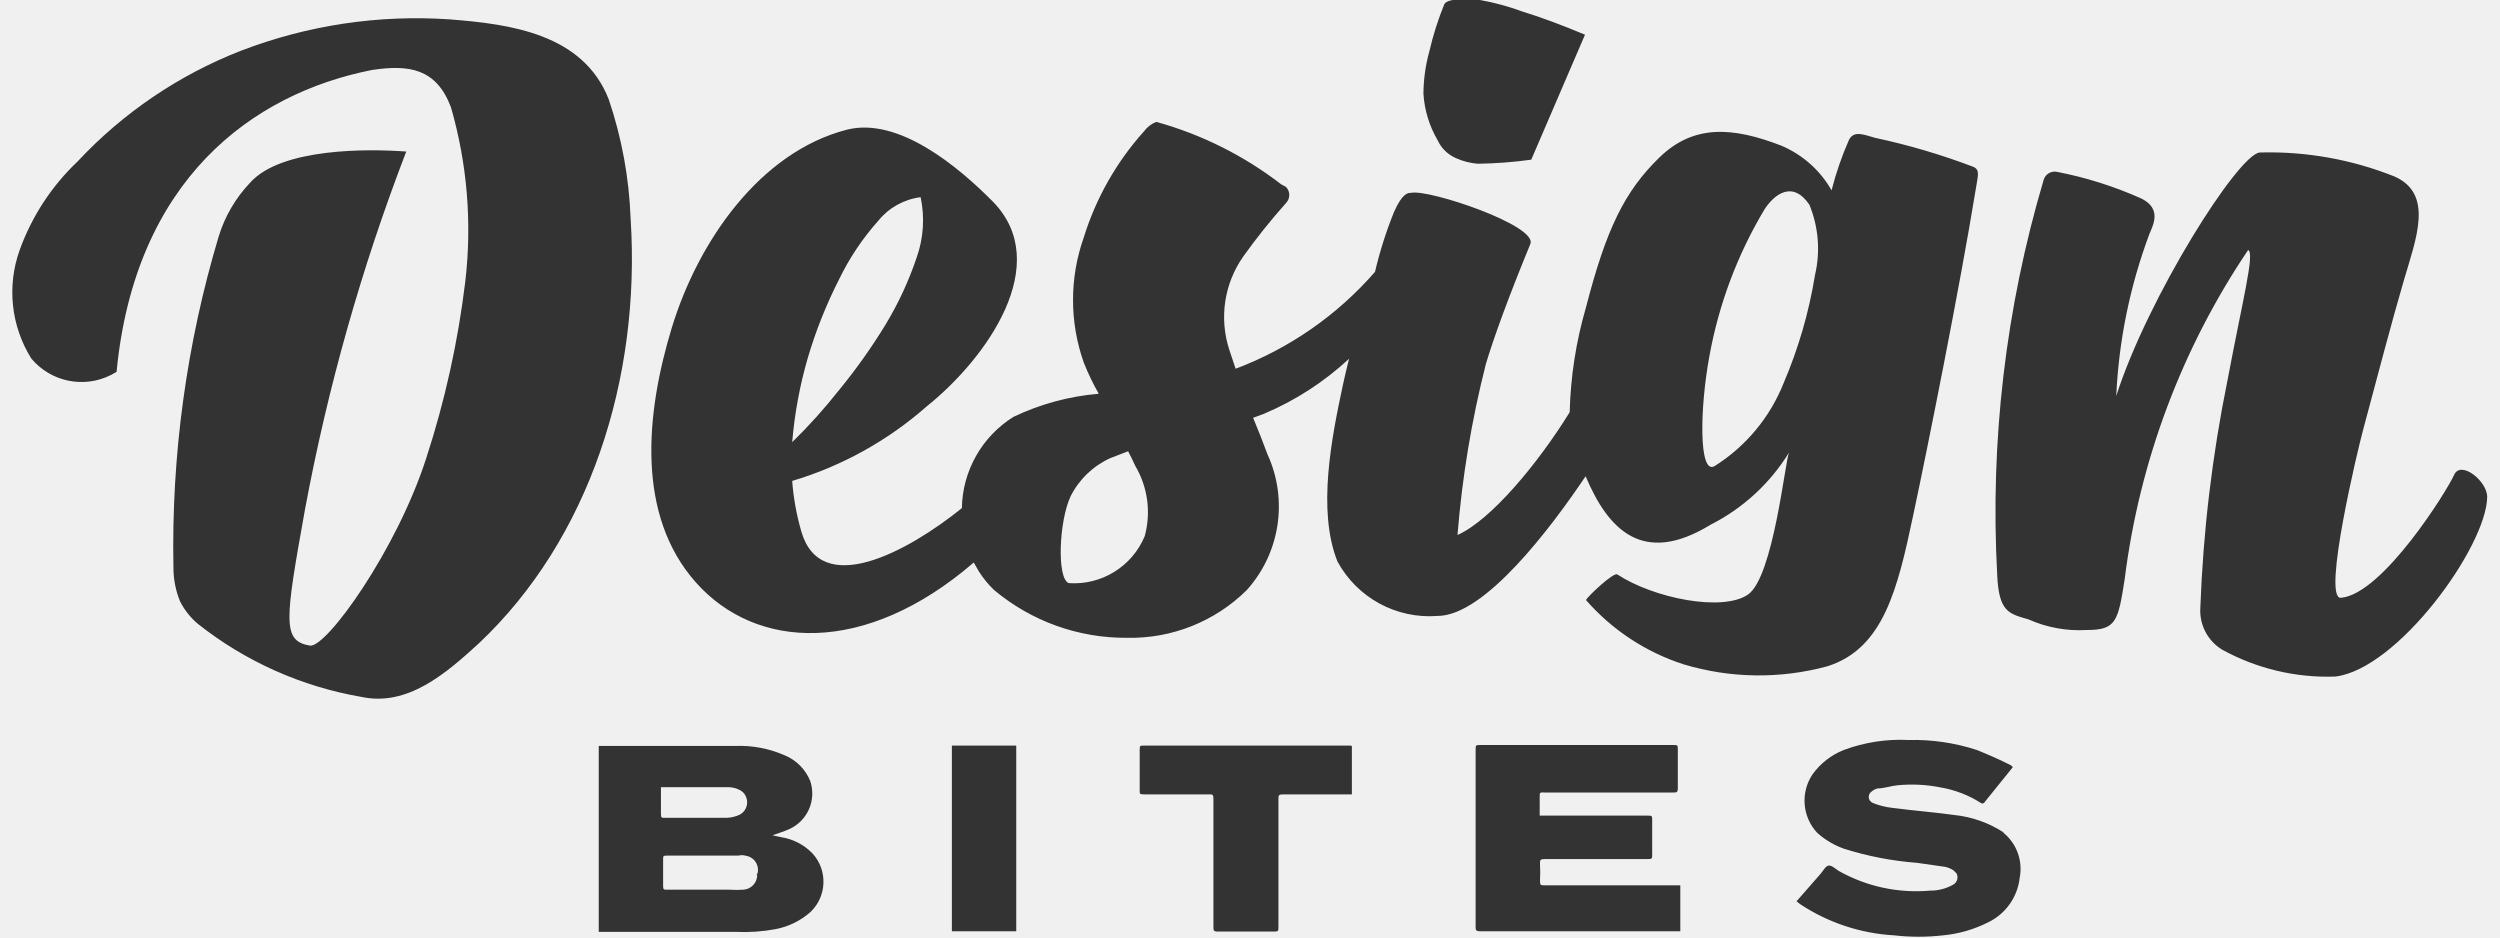
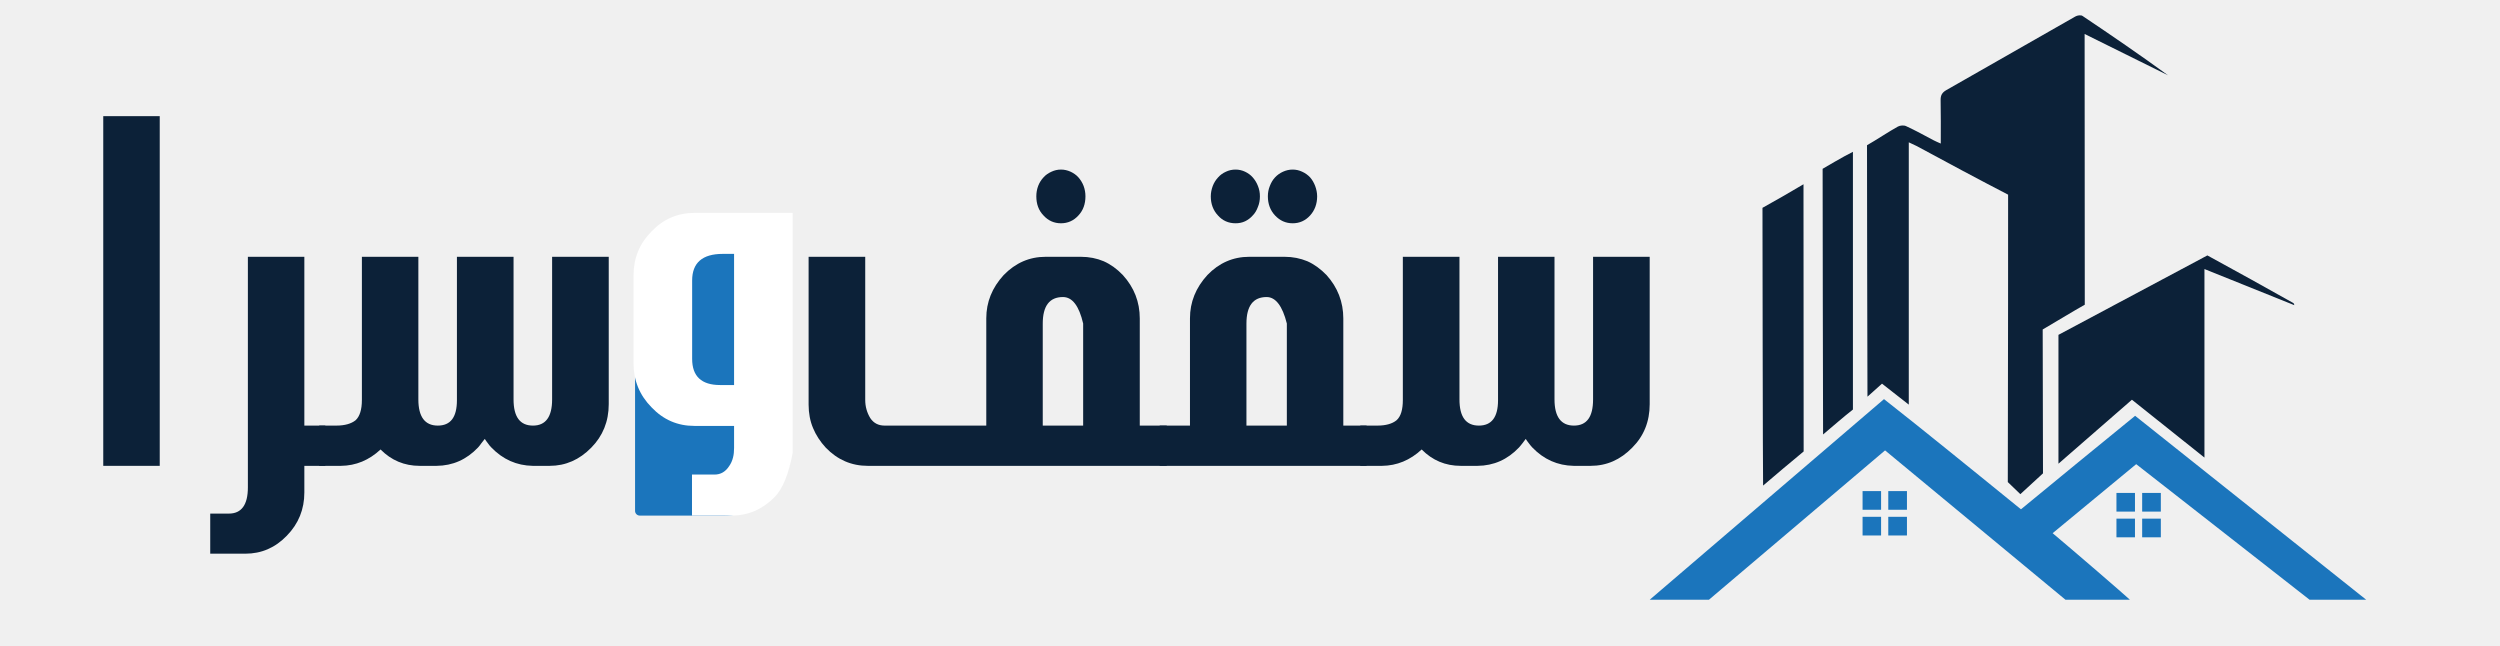
- <svg xmlns="http://www.w3.org/2000/svg" width="80" height="30" viewBox="0 0 80 30">
-   <path fill="#333" d="M46.59,5.06a2.13,2.13,0,0,0,.7.18A14.06,14.06,0,0,0,49,5.11l1.72-4c-.72-.3-1.38-.55-2-.74A8,8,0,0,0,47.36,0c-.45,0-1-.08-1.14.13a9.82,9.82,0,0,0-.48,1.51A5.19,5.19,0,0,0,45.55,3,3.36,3.36,0,0,0,46,4.48,1.15,1.15,0,0,0,46.59,5.06ZM61.22,16.5c.48-2.25,1.49-7.3,2-10.42.06-.42.16-.64-.07-.74A21.48,21.48,0,0,0,60,4.41c-.33-.09-.67-.25-.83.06a10.34,10.34,0,0,0-.56,1.62A3.35,3.35,0,0,0,57,4.66c-1.53-.59-2.79-.7-3.9.38s-1.7,2.28-2.35,4.8a13.14,13.14,0,0,0-.52,3.35c-1,1.62-2.51,3.45-3.59,3.93a32.82,32.82,0,0,1,.91-5.48c.24-.8.7-2.08,1.42-3.83.25-.59-3.24-1.76-3.81-1.64-.1,0-.28,0-.55.61A13,13,0,0,0,44,8.7a11.11,11.11,0,0,1-4.46,3.1l-.2-.6a3.37,3.37,0,0,1,.45-3,20.25,20.25,0,0,1,1.36-1.7.37.37,0,0,0,0-.52L41,5.9a11.62,11.62,0,0,0-4-2,.89.89,0,0,0-.39.3,9.13,9.13,0,0,0-1.93,3.4,6,6,0,0,0,0,4,7.79,7.79,0,0,0,.48,1,7.86,7.86,0,0,0-2.73.74,3.51,3.51,0,0,0-1.65,2.92c-1.75,1.41-4.52,2.9-5.14.74a8,8,0,0,1-.29-1.61A11.49,11.49,0,0,0,29.66,13c1.92-1.54,4.07-4.57,2.1-6.56-1.08-1.09-3-2.71-4.66-2.29-2.79.72-4.76,3.58-5.6,6.33s-1.15,6,.77,8.16S27.68,21,31.16,18l.16.28a3.14,3.14,0,0,0,.49.6,6.55,6.55,0,0,0,4.26,1.53,5.29,5.29,0,0,0,3.82-1.52,4,4,0,0,0,.67-4.35c-.15-.4-.3-.79-.46-1.17l.35-.13a9.34,9.34,0,0,0,2.72-1.76c-.07.28-.14.57-.2.85-.35,1.64-.83,4-.17,5.64A3.35,3.35,0,0,0,46,19.71c1.52,0,3.65-2.85,4.74-4.47.72,1.71,1.83,2.88,4,1.55a6.27,6.27,0,0,0,2.51-2.31c-.12.21-.5,4-1.32,4.55s-3,.12-4.18-.65c-.12-.07-.93.69-1,.82a7,7,0,0,0,3.13,2.06,8.36,8.36,0,0,0,4.6.06C60.27,20.75,60.72,18.86,61.22,16.5ZM25.85,11.45a14.76,14.76,0,0,1,1-2.51A8.15,8.15,0,0,1,28.1,7.07a2.08,2.08,0,0,1,1.36-.76,3.56,3.56,0,0,1-.13,1.94,10.77,10.77,0,0,1-1,2.15,18.5,18.5,0,0,1-1.47,2.07,17.33,17.33,0,0,1-1.51,1.68A13.81,13.81,0,0,1,25.85,11.45Zm10.78,5.71a2.45,2.45,0,0,1-2.43,1.5c-.39-.15-.31-2,.06-2.78a2.64,2.64,0,0,1,1.27-1.22l.57-.22c.08.16.16.31.23.47A2.91,2.91,0,0,1,36.63,17.16ZM58.08,8.8a14.82,14.82,0,0,1-1,3.45h0a5.58,5.58,0,0,1-2.22,2.67c-.5.27-.47-1.84-.16-3.52a14,14,0,0,1,1.77-4.71c.31-.47.89-.93,1.43-.14A3.69,3.69,0,0,1,58.08,8.8Zm20.45,6.4c-.21.48-2.29,3.83-3.63,3.93-.59,0,.56-4.79.71-5.34.46-1.72.93-3.51,1.32-4.84s.95-2.74-.3-3.3a10.81,10.81,0,0,0-4.32-.77c-.7.07-3.58,4.64-4.59,7.79a17,17,0,0,1,1.06-5.18c.13-.31.39-.8-.24-1.13a12.38,12.38,0,0,0-2.71-.86.37.37,0,0,0-.44.28,37.33,37.33,0,0,0-1.48,12.61c.05,1.2.38,1.25,1,1.43a4,4,0,0,0,1.87.34c.94,0,1-.28,1.21-1.63A24.25,24.25,0,0,1,71.94,8c.22.09-.17,1.57-.66,4.17a44.65,44.65,0,0,0-.87,7.29,1.46,1.46,0,0,0,.7,1.33,7,7,0,0,0,3.62.86c2-.24,4.83-4.15,4.86-5.74C79.6,15.4,78.74,14.71,78.53,15.2ZM20.18,7a13.42,13.42,0,0,0-.7-3.82C18.66,1.08,16.33.77,14.39.62a15.63,15.63,0,0,0-6.67,1A14.22,14.22,0,0,0,2.48,5.17,7.33,7.33,0,0,0,.63,8,4,4,0,0,0,1,11.47,2.09,2.09,0,0,0,3.55,12l.18-.1C4.32,5.76,8.06,3,11.9,2.24c1.19-.18,2.06-.05,2.53,1.19A14.16,14.16,0,0,1,14.89,9a29.66,29.66,0,0,1-1.25,5.66c-.94,2.93-3.19,6.07-3.72,6-.9-.15-.8-.79-.16-4.36A65,65,0,0,1,13,4.85c-1.17-.09-4-.13-5,1A4.34,4.34,0,0,0,7,7.56a34.58,34.58,0,0,0-1.45,10.6,2.85,2.85,0,0,0,.21,1.08,2.29,2.29,0,0,0,.58.73,11.6,11.6,0,0,0,5.22,2.33c1.48.32,2.71-.75,3.75-1.7C18.86,17.26,20.51,12.12,20.18,7Z" />
-   <path fill="#333" d="M25,26.79l-.28-.06c.18-.07.37-.12.54-.2A1.25,1.25,0,0,0,25.93,25a1.49,1.49,0,0,0-.82-.83,3.59,3.59,0,0,0-1.58-.3H19.16v5.95h4.39a5.48,5.48,0,0,0,1.28-.09,2.33,2.33,0,0,0,1.11-.55A1.34,1.34,0,0,0,26,27.31,1.77,1.77,0,0,0,25,26.79Zm-3.77-1.6h2.09a.79.79,0,0,1,.37.1.41.41,0,0,1,.16.16h0a.45.45,0,0,1-.16.61,1.05,1.05,0,0,1-.43.11h-2c-.08,0-.11,0-.11-.11v-.87h.08Zm3,2.81a.47.47,0,0,1-.44.47,3.38,3.38,0,0,1-.45,0h-2c-.09,0-.12,0-.12-.11V27.5c0-.1,0-.12.11-.12h2.3a.41.41,0,0,1,.22,0,.46.46,0,0,1,.4.53A.29.29,0,0,1,24.21,28Zm25.19.33c-.11,0-.14,0-.14-.14a5,5,0,0,0,0-.55c0-.12,0-.15.16-.15H52.7c.17,0,.17,0,.17-.17V26.26c0-.16,0-.16-.16-.16H49.27v-.58c0-.18,0-.16.15-.16h4.13c.1,0,.14,0,.14-.14V24c0-.16,0-.16-.15-.16H47.38c-.16,0-.16,0-.16.16v5.65c0,.11,0,.15.15.15h6.4V28.33Zm14.7-1.69a3.58,3.58,0,0,0-1.58-.56c-.65-.09-1.31-.14-2-.23a2.27,2.27,0,0,1-.62-.16.24.24,0,0,1-.09-.08.21.21,0,0,1,.06-.28h0a.5.5,0,0,1,.19-.1c.21,0,.42-.08.63-.1a4.69,4.69,0,0,1,1.4.07,3.46,3.46,0,0,1,1.27.49h0a.08.08,0,0,0,.11,0l.92-1.14-.06-.06c-.35-.18-.72-.34-1.09-.49a6.53,6.53,0,0,0-2.19-.32A5.18,5.18,0,0,0,59,24a2.26,2.26,0,0,0-1,.78,1.51,1.51,0,0,0,.15,1.87,2.58,2.58,0,0,0,.86.51,10.32,10.32,0,0,0,2.33.45l.91.13a.85.85,0,0,1,.26.11l.1.1h0a.27.27,0,0,1-.11.36,1.48,1.48,0,0,1-.74.19,5.05,5.05,0,0,1-2.92-.63c-.11-.07-.23-.19-.33-.17s-.17.17-.25.26l-.77.88.11.09a6.06,6.06,0,0,0,3,1,7,7,0,0,0,1.59,0,4.05,4.05,0,0,0,1.44-.42,1.8,1.8,0,0,0,1-1.42A1.49,1.49,0,0,0,64.1,26.64ZM43.22,23.86H36.58c-.09,0-.11,0-.11.12v1.31c0,.12,0,.13.15.13h2.07c.11,0,.14,0,.14.15v4.09c0,.11,0,.15.14.15h1.77c.17,0,.17,0,.17-.17V25.57c0-.12,0-.15.16-.15h2.19V23.87Zm-12.76,0h2.06V29.8H30.46Z" />
+ <svg xmlns="http://www.w3.org/2000/svg" xmlns:xlink="http://www.w3.org/1999/xlink" version="1.1" preserveAspectRatio="xMidYMid meet" viewBox="257.639 272.15 151.867 42.19" width="154.88" height="40">
+   <defs>
+     <path d="M374.81 305.46L373.6 305.46L373.6 304.24L373.6 304.24L374.81 304.24L374.81 305.46ZM376.5 305.46L375.28 305.46L375.28 304.24L375.28 304.24L376.5 304.24L376.5 305.46ZM375.28 307.14L375.28 305.92L376.5 305.92L376.5 305.92L376.5 307.14L375.28 307.14ZM373.6 305.92L374.81 305.92L374.81 307.14L374.81 307.14L373.6 307.14L373.6 305.92ZM391.4 305.58L390.19 305.58L390.19 304.36L390.19 304.36L391.4 304.36L391.4 305.58ZM393.09 305.58L391.87 305.58L391.87 304.36L391.87 304.36L393.09 304.36L393.09 305.58ZM391.87 307.26L391.87 306.04L393.09 306.04L393.09 306.04L393.09 307.26L391.87 307.26ZM390.19 306.04L391.4 306.04L391.4 307.26L391.4 307.26L390.19 307.26L390.19 306.04Z" id="c4wa6SlM1" />
+     <path d="M374.81 305.46L373.6 305.46L373.6 304.24L373.6 304.24L374.81 304.24L374.81 305.46ZM376.5 305.46L375.28 305.46L375.28 304.24L375.28 304.24L376.5 304.24L376.5 305.46ZM375.28 307.14L375.28 305.92L376.5 305.92L376.5 305.92L376.5 307.14L375.28 307.14ZM373.6 305.92L374.81 305.92L374.81 307.14L374.81 307.14L373.6 307.14L373.6 305.92ZM391.4 305.58L390.19 305.58L390.19 304.36L390.19 304.36L391.4 304.36L391.4 305.58ZM393.09 305.58L391.87 305.58L391.87 304.36L391.87 304.36L393.09 304.36L393.09 305.58ZM391.87 307.26L391.87 306.04L393.09 306.04L393.09 306.04L393.09 307.26L391.87 307.26ZM390.19 306.04L391.4 306.04L391.4 307.26L391.4 307.26L390.19 307.26L390.19 306.04Z" id="aqtOUsqKJ" />
+     <path d="M377.02 299.83C379.25 301.61 383.95 305.43 383.95 305.43C386.3 303.49 389.02 301.27 391.41 299.32C396.38 303.27 406.51 311.34 406.51 311.34C405.43 311.34 403.88 311.34 402.81 311.34C399.98 309.13 397.15 306.91 394.32 304.7C393.37 303.96 392.43 303.22 391.48 302.48C389.65 303.99 387.85 305.48 386.02 306.99C387.38 308.13 390.71 311 391.07 311.34C389.66 311.34 388.26 311.34 386.86 311.34C382.93 308.09 379 304.84 375.07 301.58C371.21 304.86 367.38 308.1 363.56 311.34C362.38 311.34 359.79 311.34 359.69 311.34C364.74 307.01 369.9 302.59 375 298.23C375.68 298.77 376.35 299.3 377.02 299.83Z" id="aB2URPSIb" />
+     <path d="M377.02 299.83C379.25 301.61 383.95 305.43 383.95 305.43C386.3 303.49 389.02 301.27 391.41 299.32C396.38 303.27 406.51 311.34 406.51 311.34C405.43 311.34 403.88 311.34 402.81 311.34C399.98 309.13 397.15 306.91 394.32 304.7C393.37 303.96 392.43 303.22 391.48 302.48C389.65 303.99 387.85 305.48 386.02 306.99C387.38 308.13 390.71 311 391.07 311.34C389.66 311.34 388.26 311.34 386.86 311.34C382.93 308.09 379 304.84 375.07 301.58C371.21 304.86 367.38 308.1 363.56 311.34C362.38 311.34 359.79 311.34 359.69 311.34C364.74 307.01 369.9 302.59 375 298.23C375.68 298.77 376.35 299.3 377.02 299.83Z" id="cluYFt6nc" />
+     <path d="M374.87 297.22C374.57 297.49 374.28 297.74 373.92 298.07C373.91 297.84 373.89 281.64 373.89 281.64C374.46 281.32 375.34 280.73 375.91 280.42C376.06 280.34 376.31 280.32 376.46 280.4C377.07 280.68 377.66 281.01 378.25 281.32C378.38 281.39 378.51 281.44 378.71 281.53C378.71 280.54 378.72 279.6 378.7 278.67C378.7 278.36 378.81 278.19 379.07 278.04C381.88 276.44 384.69 274.83 387.5 273.23C387.63 273.15 387.87 273.12 387.97 273.19C389.85 274.45 391.72 275.73 393.56 277.07C391.77 276.18 389.97 275.29 388.11 274.37C388.11 274.63 388.12 292.06 388.12 292.06C387.44 292.44 386.04 293.29 385.37 293.68C385.37 293.68 385.38 300.14 385.39 303.08C385.29 303.17 384.8 303.63 383.91 304.44C383.41 303.96 383.14 303.7 383.09 303.65C383.11 297.75 383.11 284.87 383.11 284.87C381.27 283.92 378.96 282.68 377.13 281.69C376.99 281.62 376.85 281.56 376.62 281.45C376.62 287.19 376.62 292.85 376.62 298.59C376.01 298.11 375.45 297.68 374.87 297.22Z" id="cFgwWsfzP" />
+     <path d="M374.87 297.22C374.57 297.49 374.28 297.74 373.92 298.07C373.91 297.84 373.89 281.64 373.89 281.64C374.46 281.32 375.34 280.73 375.91 280.42C376.06 280.34 376.31 280.32 376.46 280.4C377.07 280.68 377.66 281.01 378.25 281.32C378.38 281.39 378.51 281.44 378.71 281.53C378.71 280.54 378.72 279.6 378.7 278.67C378.7 278.36 378.81 278.19 379.07 278.04C381.88 276.44 384.69 274.83 387.5 273.23C387.63 273.15 387.87 273.12 387.97 273.19C389.85 274.45 391.72 275.73 393.56 277.07C391.77 276.18 389.97 275.29 388.11 274.37C388.11 274.63 388.12 292.06 388.12 292.06C387.44 292.44 386.04 293.29 385.37 293.68C385.37 293.68 385.38 300.14 385.39 303.08C385.29 303.17 384.8 303.63 383.91 304.44C383.41 303.96 383.14 303.7 383.09 303.65C383.11 297.75 383.11 284.87 383.11 284.87C381.27 283.92 378.96 282.68 377.13 281.69C376.99 281.62 376.85 281.56 376.62 281.45C376.62 287.19 376.62 292.85 376.62 298.59C376.01 298.11 375.45 297.68 374.87 297.22Z" id="hri6z9xhv" />
+     <path d="M386.4 302.45C386.4 301.6 386.4 294.87 386.4 294.03C389.43 292.41 393.1 290.45 396.13 288.84C396.13 288.84 396.22 288.89 396.35 288.96C398.15 289.94 399.93 290.93 401.71 291.93C401.76 291.95 401.8 291.99 401.81 292.09C399.87 291.31 397.93 290.53 395.94 289.73C395.94 293.84 395.94 297.88 395.94 302.05C394.3 300.74 392.76 299.52 391.2 298.27C389.62 299.65 388.02 301.04 386.4 302.45Z" id="aEmmcOdlI" />
+     <path d="M386.4 302.45C386.4 301.6 386.4 294.87 386.4 294.03C389.43 292.41 393.1 290.45 396.13 288.84C396.13 288.84 396.22 288.89 396.35 288.96C398.15 289.94 399.93 290.93 401.71 291.93C401.76 291.95 401.8 291.99 401.81 292.09C399.87 291.31 397.93 290.53 395.94 289.73C395.94 293.84 395.94 297.88 395.94 302.05C394.3 300.74 392.76 299.52 391.2 298.27C389.62 299.65 388.02 301.04 386.4 302.45Z" id="dFUxdin5n" />
+     <path d="M367.1 303.88C367.08 303.71 367.06 285.83 367.06 285.73C367.83 285.31 368.91 284.68 369.74 284.19C369.74 284.42 369.75 298.16 369.75 301.65C368.99 302.27 367.9 303.2 367.1 303.88Z" id="a45YiR5JVW" />
+     <path d="M367.1 303.88C367.08 303.71 367.06 285.83 367.06 285.73C367.83 285.31 368.91 284.68 369.74 284.19C369.74 284.42 369.75 298.16 369.75 301.65C368.99 302.27 367.9 303.2 367.1 303.88Z" id="aoh9MQkho" />
+     <path d="M371.02 300.54C371.01 300.38 370.99 283.18 370.99 283.18C370.99 283.18 372.39 282.35 372.97 282.07C372.97 282.29 372.97 298.86 372.97 298.91C372.43 299.33 371.59 300.06 371.02 300.54Z" id="dNTCvNZQe" />
+     <path d="M371.02 300.54C371.01 300.38 370.99 283.18 370.99 283.18C370.99 283.18 372.39 282.35 372.97 282.07C372.97 282.29 372.97 298.86 372.97 298.91C372.43 299.33 371.59 300.06 371.02 300.54Z" id="ids9liozz" />
+     <path d="M258.64 302.59L258.64 279.74L262.33 279.74L262.33 302.59L258.64 302.59Z" id="d13THZDfel" />
+     <path d="M258.64 302.59L258.64 279.74L262.33 279.74L262.33 302.59L258.64 302.59Z" id="a3iglf6u37" />
+     <path d="M270.64 307.15C269.88 307.94 268.98 308.33 267.92 308.33C267.77 308.33 267 308.33 265.63 308.33C265.63 308.07 265.63 305.97 265.63 305.71C266.36 305.71 266.77 305.71 266.85 305.71C267.67 305.71 268.09 305.14 268.09 304C268.09 302.99 268.09 297.97 268.09 288.93C268.33 288.93 269.56 288.93 271.78 288.93L271.78 299.96L273.15 299.96L273.15 302.59C272.33 302.59 271.87 302.59 271.78 302.59C271.78 303.64 271.78 304.22 271.78 304.33C271.78 305.43 271.4 306.37 270.64 307.15Z" id="ayGZhIjIF" />
+     <path d="M270.64 307.15C269.88 307.94 268.98 308.33 267.92 308.33C267.77 308.33 267 308.33 265.63 308.33C265.63 308.07 265.63 305.97 265.63 305.71C266.36 305.71 266.77 305.71 266.85 305.71C267.67 305.71 268.09 305.14 268.09 304C268.09 302.99 268.09 297.97 268.09 288.93C268.33 288.93 269.56 288.93 271.78 288.93L271.78 299.96L273.15 299.96L273.15 302.59C272.33 302.59 271.87 302.59 271.78 302.59C271.78 303.64 271.78 304.22 271.78 304.33C271.78 305.43 271.4 306.37 270.64 307.15Z" id="dcvYLwJlV" />
+     <path d="M291.67 298.56C291.67 299.69 291.28 300.64 290.53 301.4C289.76 302.19 288.85 302.59 287.81 302.59C287.7 302.59 286.81 302.59 286.7 302.59C285.65 302.57 284.75 302.17 284 301.39C283.91 301.29 283.83 301.21 283.77 301.11C283.7 301.03 283.64 300.93 283.57 300.83C283.49 300.93 283.42 301.03 283.35 301.11C283.29 301.21 283.21 301.29 283.13 301.39C282.38 302.18 281.48 302.58 280.42 302.59C280.31 302.59 279.43 302.59 279.31 302.59C278.32 302.59 277.46 302.23 276.76 301.52C276.01 302.22 275.15 302.58 274.17 302.59C274.08 302.59 273.6 302.59 272.75 302.59C272.75 302.33 272.75 300.22 272.75 299.96C273.43 299.96 273.8 299.96 273.87 299.96C274.42 299.96 274.84 299.84 275.13 299.61C275.4 299.36 275.54 298.92 275.54 298.28C275.54 297.66 275.54 294.54 275.54 288.93C275.91 288.93 278.86 288.93 279.23 288.93C279.23 294.52 279.23 297.63 279.23 298.25C279.23 299.39 279.66 299.96 280.5 299.96C281.34 299.96 281.75 299.41 281.75 298.3C281.75 297.68 281.75 294.55 281.75 288.93C282.12 288.93 285.08 288.93 285.45 288.93C285.45 294.52 285.45 297.63 285.45 298.25C285.45 299.39 285.87 299.96 286.72 299.96C287.55 299.96 287.97 299.39 287.97 298.25C287.97 297.63 287.97 294.52 287.97 288.93C288.22 288.93 289.45 288.93 291.67 288.93C291.67 294.92 291.67 298.13 291.67 298.56Z" id="i3wPsF0NOr" />
+     <path d="M291.67 298.56C291.67 299.69 291.28 300.64 290.53 301.4C289.76 302.19 288.85 302.59 287.81 302.59C287.7 302.59 286.81 302.59 286.7 302.59C285.65 302.57 284.75 302.17 284 301.39C283.91 301.29 283.83 301.21 283.77 301.11C283.7 301.03 283.64 300.93 283.57 300.83C283.49 300.93 283.42 301.03 283.35 301.11C283.29 301.21 283.21 301.29 283.13 301.39C282.38 302.18 281.48 302.58 280.42 302.59C280.31 302.59 279.43 302.59 279.31 302.59C278.32 302.59 277.46 302.23 276.76 301.52C276.01 302.22 275.15 302.58 274.17 302.59C274.08 302.59 273.6 302.59 272.75 302.59C272.75 302.33 272.75 300.22 272.75 299.96C273.43 299.96 273.8 299.96 273.87 299.96C274.42 299.96 274.84 299.84 275.13 299.61C275.4 299.36 275.54 298.92 275.54 298.28C275.54 297.66 275.54 294.54 275.54 288.93C275.91 288.93 278.86 288.93 279.23 288.93C279.23 294.52 279.23 297.63 279.23 298.25C279.23 299.39 279.66 299.96 280.5 299.96C281.34 299.96 281.75 299.41 281.75 298.3C281.75 297.68 281.75 294.55 281.75 288.93C282.12 288.93 285.08 288.93 285.45 288.93C285.45 294.52 285.45 297.63 285.45 298.25C285.45 299.39 285.87 299.96 286.72 299.96C287.55 299.96 287.97 299.39 287.97 298.25C287.97 297.63 287.97 294.52 287.97 288.93C288.22 288.93 289.45 288.93 291.67 288.93C291.67 294.92 291.67 298.13 291.67 298.56Z" id="a1nyflCVcs" />
+     <path d="M293.39 305.54C293.39 304.12 293.39 292.76 293.39 291.34C293.39 288.46 295.73 286.13 298.6 286.13C299.08 286.13 302.95 286.13 303.43 286.13C303.52 286.13 303.59 286.2 303.59 286.29C303.59 287.81 303.59 299.97 303.59 301.49C303.59 303.89 301.64 305.84 299.24 305.84C298.13 305.84 294.25 305.84 293.69 305.84C293.53 305.84 293.39 305.7 293.39 305.54Z" id="c12NOFuHjV" />
+     <path d="M293.39 305.54C293.39 304.12 293.39 292.76 293.39 291.34C293.39 288.46 295.73 286.13 298.6 286.13C299.08 286.13 302.95 286.13 303.43 286.13C303.52 286.13 303.59 286.2 303.59 286.29C303.59 287.81 303.59 299.97 303.59 301.49C303.59 303.89 301.64 305.84 299.24 305.84C298.13 305.84 294.25 305.84 293.69 305.84C293.53 305.84 293.39 305.7 293.39 305.54Z" id="b1W2lswJvu" />
+     <path d="M326.37 292.96C326.37 293.43 326.37 295.76 326.37 299.96C326.48 299.96 327.07 299.96 328.13 299.96C328.13 301.54 328.13 302.41 328.13 302.59C316.41 302.59 309.89 302.59 308.59 302.59C307.53 302.59 306.61 302.19 305.85 301.4C305.49 301.01 305.21 300.58 305.02 300.12C304.83 299.67 304.73 299.15 304.73 298.59C304.73 297.95 304.73 294.72 304.73 288.93C305.1 288.93 308.06 288.93 308.43 288.93C308.43 294.54 308.43 297.66 308.43 298.28C308.43 298.71 308.54 299.11 308.76 299.47C308.98 299.8 309.29 299.96 309.7 299.96C310.14 299.96 312.36 299.96 316.34 299.96C316.34 295.75 316.34 293.41 316.34 292.95C316.34 291.89 316.72 290.95 317.48 290.12C318.25 289.33 319.16 288.93 320.22 288.93C320.45 288.93 322.29 288.93 322.52 288.93C323.06 288.93 323.56 289.03 324.01 289.22C324.46 289.42 324.88 289.72 325.26 290.12C326 290.93 326.37 291.88 326.37 292.96ZM319.61 284.98C319.61 284.74 319.65 284.52 319.73 284.3C319.81 284.09 319.93 283.9 320.08 283.74C320.22 283.58 320.4 283.46 320.6 283.37C320.79 283.28 321 283.23 321.22 283.23C321.44 283.23 321.65 283.28 321.85 283.37C322.04 283.46 322.22 283.58 322.36 283.74C322.5 283.9 322.62 284.09 322.7 284.3C322.78 284.52 322.82 284.74 322.82 284.98C322.82 285.48 322.67 285.9 322.36 286.23C322.05 286.57 321.67 286.74 321.22 286.74C320.77 286.74 320.39 286.57 320.08 286.23C319.76 285.9 319.61 285.48 319.61 284.98ZM320.03 293.3C320.03 293.75 320.03 295.97 320.03 299.96C320.21 299.96 321.09 299.96 322.67 299.96C322.67 295.96 322.67 293.73 322.67 293.29C322.4 292.13 321.96 291.56 321.35 291.56C320.47 291.56 320.03 292.14 320.03 293.3Z" id="dlDWBlal" />
+     <path d="M326.37 292.96C326.37 293.43 326.37 295.76 326.37 299.96C326.48 299.96 327.07 299.96 328.13 299.96C328.13 301.54 328.13 302.41 328.13 302.59C316.41 302.59 309.89 302.59 308.59 302.59C307.53 302.59 306.61 302.19 305.85 301.4C305.49 301.01 305.21 300.58 305.02 300.12C304.83 299.67 304.73 299.15 304.73 298.59C304.73 297.95 304.73 294.72 304.73 288.93C305.1 288.93 308.06 288.93 308.43 288.93C308.43 294.54 308.43 297.66 308.43 298.28C308.43 298.71 308.54 299.11 308.76 299.47C308.98 299.8 309.29 299.96 309.7 299.96C310.14 299.96 312.36 299.96 316.34 299.96C316.34 295.75 316.34 293.41 316.34 292.95C316.34 291.89 316.72 290.95 317.48 290.12C318.25 289.33 319.16 288.93 320.22 288.93C320.45 288.93 322.29 288.93 322.52 288.93C323.06 288.93 323.56 289.03 324.01 289.22C324.46 289.42 324.88 289.72 325.26 290.12C326 290.93 326.37 291.88 326.37 292.96ZM319.61 284.98C319.61 284.74 319.65 284.52 319.73 284.3C319.81 284.09 319.93 283.9 320.08 283.74C320.22 283.58 320.4 283.46 320.6 283.37C320.79 283.28 321 283.23 321.22 283.23C321.44 283.23 321.65 283.28 321.85 283.37C322.04 283.46 322.22 283.58 322.36 283.74C322.5 283.9 322.62 284.09 322.7 284.3C322.78 284.52 322.82 284.74 322.82 284.98C322.82 285.48 322.67 285.9 322.36 286.23C322.05 286.57 321.67 286.74 321.22 286.74C320.77 286.74 320.39 286.57 320.08 286.23C319.76 285.9 319.61 285.48 319.61 284.98ZM320.03 293.3C320.03 293.75 320.03 295.97 320.03 299.96C320.21 299.96 321.09 299.96 322.67 299.96C322.67 295.96 322.67 293.73 322.67 293.29C322.4 292.13 321.96 291.56 321.35 291.56C320.47 291.56 320.03 292.14 320.03 293.3Z" id="b319YTd7F" />
+     <path d="M339.67 292.96C339.67 293.43 339.67 295.76 339.67 299.96C339.77 299.96 340.28 299.96 341.19 299.96L341.19 302.59L327.67 302.59L327.67 299.96C328.86 299.96 329.52 299.96 329.65 299.96C329.65 295.75 329.65 293.41 329.65 292.95C329.65 291.89 330.03 290.95 330.79 290.12C331.55 289.33 332.47 288.93 333.52 288.93C333.75 288.93 335.6 288.93 335.83 288.93C336.37 288.93 336.86 289.03 337.32 289.22C337.77 289.42 338.18 289.72 338.57 290.12C339.3 290.93 339.67 291.88 339.67 292.96ZM331.01 284.98C331.01 284.74 331.06 284.52 331.14 284.3C331.22 284.09 331.34 283.9 331.49 283.74C331.63 283.58 331.8 283.46 332 283.37C332.19 283.28 332.4 283.23 332.63 283.23C332.85 283.23 333.06 283.28 333.25 283.37C333.44 283.46 333.61 283.58 333.75 283.74C333.89 283.9 334.01 284.09 334.09 284.3C334.18 284.52 334.22 284.74 334.22 284.98C334.22 285.23 334.18 285.46 334.09 285.67C334.01 285.89 333.9 286.08 333.75 286.23C333.61 286.39 333.44 286.52 333.25 286.61C333.06 286.7 332.85 286.74 332.63 286.74C332.17 286.74 331.78 286.57 331.48 286.23C331.17 285.9 331.01 285.48 331.01 284.98ZM333.34 293.3C333.34 293.75 333.34 295.97 333.34 299.96C333.52 299.96 334.4 299.96 335.98 299.96C335.98 295.96 335.98 293.73 335.98 293.29C335.69 292.13 335.24 291.56 334.66 291.56C333.78 291.56 333.34 292.14 333.34 293.3ZM334.74 284.98C334.74 284.74 334.78 284.52 334.87 284.3C334.95 284.09 335.06 283.9 335.21 283.74C335.36 283.58 335.53 283.46 335.73 283.37C335.93 283.28 336.14 283.23 336.36 283.23C336.58 283.23 336.79 283.28 336.98 283.37C337.18 283.46 337.35 283.58 337.5 283.74C337.64 283.9 337.75 284.09 337.83 284.3C337.91 284.52 337.96 284.74 337.96 284.98C337.96 285.48 337.8 285.9 337.5 286.23C337.19 286.57 336.81 286.74 336.36 286.74C335.91 286.74 335.53 286.57 335.21 286.23C334.9 285.9 334.74 285.48 334.74 284.98Z" id="a3V3fTuPK1" />
+     <path d="M339.67 292.96C339.67 293.43 339.67 295.76 339.67 299.96C339.77 299.96 340.28 299.96 341.19 299.96L341.19 302.59L327.67 302.59L327.67 299.96C328.86 299.96 329.52 299.96 329.65 299.96C329.65 295.75 329.65 293.41 329.65 292.95C329.65 291.89 330.03 290.95 330.79 290.12C331.55 289.33 332.47 288.93 333.52 288.93C333.75 288.93 335.6 288.93 335.83 288.93C336.37 288.93 336.86 289.03 337.32 289.22C337.77 289.42 338.18 289.72 338.57 290.12C339.3 290.93 339.67 291.88 339.67 292.96ZM331.01 284.98C331.01 284.74 331.06 284.52 331.14 284.3C331.22 284.09 331.34 283.9 331.49 283.74C331.63 283.58 331.8 283.46 332 283.37C332.19 283.28 332.4 283.23 332.63 283.23C332.85 283.23 333.06 283.28 333.25 283.37C333.44 283.46 333.61 283.58 333.75 283.74C333.89 283.9 334.01 284.09 334.09 284.3C334.18 284.52 334.22 284.74 334.22 284.98C334.22 285.23 334.18 285.46 334.09 285.67C334.01 285.89 333.9 286.08 333.75 286.23C333.61 286.39 333.44 286.52 333.25 286.61C333.06 286.7 332.85 286.74 332.63 286.74C332.17 286.74 331.78 286.57 331.48 286.23C331.17 285.9 331.01 285.48 331.01 284.98ZM333.34 293.3C333.34 293.75 333.34 295.97 333.34 299.96C333.52 299.96 334.4 299.96 335.98 299.96C335.98 295.96 335.98 293.73 335.98 293.29C335.69 292.13 335.24 291.56 334.66 291.56C333.78 291.56 333.34 292.14 333.34 293.3ZM334.74 284.98C334.74 284.74 334.78 284.52 334.87 284.3C334.95 284.09 335.06 283.9 335.21 283.74C335.36 283.58 335.53 283.46 335.73 283.37C335.93 283.28 336.14 283.23 336.36 283.23C336.58 283.23 336.79 283.28 336.98 283.37C337.18 283.46 337.35 283.58 337.5 283.74C337.64 283.9 337.75 284.09 337.83 284.3C337.91 284.52 337.96 284.74 337.96 284.98C337.96 285.48 337.8 285.9 337.5 286.23C337.19 286.57 336.81 286.74 336.36 286.74C335.91 286.74 335.53 286.57 335.21 286.23C334.9 285.9 334.74 285.48 334.74 284.98Z" id="a1wlxHS6X3" />
+     <path d="M359.69 298.56C359.69 299.69 359.31 300.64 358.55 301.4C357.78 302.19 356.88 302.59 355.83 302.59C355.72 302.59 354.84 302.59 354.72 302.59C353.67 302.57 352.77 302.17 352.02 301.39C351.93 301.29 351.86 301.21 351.79 301.11C351.72 301.03 351.66 300.93 351.59 300.83C351.52 300.93 351.44 301.03 351.38 301.11C351.31 301.21 351.23 301.29 351.15 301.39C350.4 302.18 349.5 302.58 348.44 302.59C348.33 302.59 347.45 302.59 347.34 302.59C346.34 302.59 345.49 302.23 344.79 301.52C344.04 302.22 343.17 302.58 342.2 302.59C342.1 302.59 341.63 302.59 340.78 302.59C340.78 302.33 340.78 300.22 340.78 299.96C341.45 299.96 341.82 299.96 341.9 299.96C342.45 299.96 342.87 299.84 343.15 299.61C343.43 299.36 343.56 298.92 343.56 298.28C343.56 297.66 343.56 294.54 343.56 288.93C343.93 288.93 346.89 288.93 347.26 288.93C347.26 294.52 347.26 297.63 347.26 298.25C347.26 299.39 347.68 299.96 348.53 299.96C349.36 299.96 349.78 299.41 349.78 298.3C349.78 297.68 349.78 294.55 349.78 288.93C350.15 288.93 353.1 288.93 353.47 288.93C353.47 294.52 353.47 297.63 353.47 298.25C353.47 299.39 353.9 299.96 354.74 299.96C355.58 299.96 355.99 299.39 355.99 298.25C355.99 297.63 355.99 294.52 355.99 288.93C356.24 288.93 357.47 288.93 359.69 288.93C359.69 294.92 359.69 298.13 359.69 298.56Z" id="e7XVpByPqb" />
+     <path d="M359.69 298.56C359.69 299.69 359.31 300.64 358.55 301.4C357.78 302.19 356.88 302.59 355.83 302.59C355.72 302.59 354.84 302.59 354.72 302.59C353.67 302.57 352.77 302.17 352.02 301.39C351.93 301.29 351.86 301.21 351.79 301.11C351.72 301.03 351.66 300.93 351.59 300.83C351.52 300.93 351.44 301.03 351.38 301.11C351.31 301.21 351.23 301.29 351.15 301.39C350.4 302.18 349.5 302.58 348.44 302.59C348.33 302.59 347.45 302.59 347.34 302.59C346.34 302.59 345.49 302.23 344.79 301.52C344.04 302.22 343.17 302.58 342.2 302.59C342.1 302.59 341.63 302.59 340.78 302.59C340.78 302.33 340.78 300.22 340.78 299.96C341.45 299.96 341.82 299.96 341.9 299.96C342.45 299.96 342.87 299.84 343.15 299.61C343.43 299.36 343.56 298.92 343.56 298.28C343.56 297.66 343.56 294.54 343.56 288.93C343.93 288.93 346.89 288.93 347.26 288.93C347.26 294.52 347.26 297.63 347.26 298.25C347.26 299.39 347.68 299.96 348.53 299.96C349.36 299.96 349.78 299.41 349.78 298.3C349.78 297.68 349.78 294.55 349.78 288.93C350.15 288.93 353.1 288.93 353.47 288.93C353.47 294.52 353.47 297.63 353.47 298.25C353.47 299.39 353.9 299.96 354.74 299.96C355.58 299.96 355.99 299.39 355.99 298.25C355.99 297.63 355.99 294.52 355.99 288.93C356.24 288.93 357.47 288.93 359.69 288.93C359.69 294.92 359.69 298.13 359.69 298.56Z" id="c263F447IH" />
+     <path d="M299.69 305.84C299.51 305.84 298.65 305.84 297.11 305.84C297.11 305.57 297.11 303.43 297.11 303.16C297.99 303.16 298.48 303.16 298.58 303.16C298.99 303.16 299.31 302.97 299.55 302.59C299.66 302.43 299.74 302.25 299.79 302.05C299.84 301.86 299.86 301.65 299.86 301.42C299.86 301.32 299.86 300.84 299.86 299.98C298.3 299.98 297.43 299.98 297.26 299.98C296.17 299.98 295.24 299.58 294.47 298.77C293.69 297.98 293.29 297.02 293.29 295.89C293.29 295.32 293.29 290.73 293.29 290.15C293.29 289.01 293.69 288.05 294.47 287.27C295.24 286.46 296.18 286.06 297.29 286.06C297.72 286.06 299.85 286.06 303.69 286.06C303.69 287.63 303.69 300.18 303.69 301.74C303.43 303.14 303.03 304.1 302.51 304.63C301.71 305.44 300.77 305.84 299.69 305.84ZM297.12 290.48C297.12 290.99 297.12 295.08 297.12 295.6C297.12 296.74 297.73 297.31 298.95 297.31C299.01 297.31 299.31 297.31 299.86 297.31C299.86 296.45 299.86 289.59 299.86 288.74C299.42 288.74 299.17 288.74 299.12 288.74C297.79 288.74 297.12 289.32 297.12 290.48Z" id="bm2KsUyPS" />
+     <path d="M299.69 305.84C299.51 305.84 298.65 305.84 297.11 305.84C297.11 305.57 297.11 303.43 297.11 303.16C297.99 303.16 298.48 303.16 298.58 303.16C298.99 303.16 299.31 302.97 299.55 302.59C299.66 302.43 299.74 302.25 299.79 302.05C299.84 301.86 299.86 301.65 299.86 301.42C299.86 301.32 299.86 300.84 299.86 299.98C298.3 299.98 297.43 299.98 297.26 299.98C296.17 299.98 295.24 299.58 294.47 298.77C293.69 297.98 293.29 297.02 293.29 295.89C293.29 295.32 293.29 290.73 293.29 290.15C293.29 289.01 293.69 288.05 294.47 287.27C295.24 286.46 296.18 286.06 297.29 286.06C297.72 286.06 299.85 286.06 303.69 286.06C303.69 287.63 303.69 300.18 303.69 301.74C303.43 303.14 303.03 304.1 302.51 304.63C301.71 305.44 300.77 305.84 299.69 305.84ZM297.12 290.48C297.12 290.99 297.12 295.08 297.12 295.6C297.12 296.74 297.73 297.31 298.95 297.31C299.01 297.31 299.31 297.31 299.86 297.31C299.86 296.45 299.86 289.59 299.86 288.74C299.42 288.74 299.17 288.74 299.12 288.74C297.79 288.74 297.12 289.32 297.12 290.48Z" id="ciC1F3KAa" />
+   </defs>
+   <g>
+     <g>
+       <use xlink:href="#c4wa6SlM1" opacity="1" fill="#1b75bc" fill-opacity="1" />
+       <g>
+         <use xlink:href="#c4wa6SlM1" opacity="1" fill-opacity="0" stroke="#000000" stroke-width="1" stroke-opacity="0" />
+       </g>
+     </g>
+     <g>
+       <use xlink:href="#aqtOUsqKJ" opacity="1" fill="#000000" fill-opacity="0" />
+       <g>
+         <use xlink:href="#aqtOUsqKJ" opacity="1" fill-opacity="0" stroke="#000000" stroke-width="1" stroke-opacity="0" />
+       </g>
+     </g>
+     <g>
+       <use xlink:href="#aB2URPSIb" opacity="1" fill="#1b75bc" fill-opacity="1" />
+       <g>
+         <use xlink:href="#aB2URPSIb" opacity="1" fill-opacity="0" stroke="#000000" stroke-width="1" stroke-opacity="0" />
+       </g>
+     </g>
+     <g>
+       <use xlink:href="#cluYFt6nc" opacity="1" fill="#000000" fill-opacity="0" />
+       <g>
+         <use xlink:href="#cluYFt6nc" opacity="1" fill-opacity="0" stroke="#000000" stroke-width="1" stroke-opacity="0" />
+       </g>
+     </g>
+     <g>
+       <use xlink:href="#cFgwWsfzP" opacity="1" fill="#0c2138" fill-opacity="1" />
+       <g>
+         <use xlink:href="#cFgwWsfzP" opacity="1" fill-opacity="0" stroke="#000000" stroke-width="1" stroke-opacity="0" />
+       </g>
+     </g>
+     <g>
+       <use xlink:href="#hri6z9xhv" opacity="1" fill="#000000" fill-opacity="0" />
+       <g>
+         <use xlink:href="#hri6z9xhv" opacity="1" fill-opacity="0" stroke="#000000" stroke-width="1" stroke-opacity="0" />
+       </g>
+     </g>
+     <g>
+       <use xlink:href="#aEmmcOdlI" opacity="1" fill="#0c2138" fill-opacity="1" />
+       <g>
+         <use xlink:href="#aEmmcOdlI" opacity="1" fill-opacity="0" stroke="#000000" stroke-width="1" stroke-opacity="0" />
+       </g>
+     </g>
+     <g>
+       <use xlink:href="#dFUxdin5n" opacity="1" fill="#000000" fill-opacity="0" />
+       <g>
+         <use xlink:href="#dFUxdin5n" opacity="1" fill-opacity="0" stroke="#000000" stroke-width="1" stroke-opacity="0" />
+       </g>
+     </g>
+     <g>
+       <use xlink:href="#a45YiR5JVW" opacity="1" fill="#0c2138" fill-opacity="1" />
+       <g>
+         <use xlink:href="#a45YiR5JVW" opacity="1" fill-opacity="0" stroke="#000000" stroke-width="1" stroke-opacity="0" />
+       </g>
+     </g>
+     <g>
+       <use xlink:href="#aoh9MQkho" opacity="1" fill="#000000" fill-opacity="0" />
+       <g>
+         <use xlink:href="#aoh9MQkho" opacity="1" fill-opacity="0" stroke="#000000" stroke-width="1" stroke-opacity="0" />
+       </g>
+     </g>
+     <g>
+       <use xlink:href="#dNTCvNZQe" opacity="1" fill="#0c2138" fill-opacity="1" />
+       <g>
+         <use xlink:href="#dNTCvNZQe" opacity="1" fill-opacity="0" stroke="#000000" stroke-width="1" stroke-opacity="0" />
+       </g>
+     </g>
+     <g>
+       <use xlink:href="#ids9liozz" opacity="1" fill="#000000" fill-opacity="0" />
+       <g>
+         <use xlink:href="#ids9liozz" opacity="1" fill-opacity="0" stroke="#000000" stroke-width="1" stroke-opacity="0" />
+       </g>
+     </g>
+     <g>
+       <use xlink:href="#d13THZDfel" opacity="1" fill="#0c2138" fill-opacity="1" />
+       <g>
+         <use xlink:href="#d13THZDfel" opacity="1" fill-opacity="0" stroke="#000000" stroke-width="1" stroke-opacity="0" />
+       </g>
+     </g>
+     <g>
+       <use xlink:href="#a3iglf6u37" opacity="1" fill="#000000" fill-opacity="0" />
+       <g>
+         <use xlink:href="#a3iglf6u37" opacity="1" fill-opacity="0" stroke="#000000" stroke-width="1" stroke-opacity="0" />
+       </g>
+     </g>
+     <g>
+       <use xlink:href="#ayGZhIjIF" opacity="1" fill="#0c2138" fill-opacity="1" />
+       <g>
+         <use xlink:href="#ayGZhIjIF" opacity="1" fill-opacity="0" stroke="#000000" stroke-width="1" stroke-opacity="0" />
+       </g>
+     </g>
+     <g>
+       <use xlink:href="#dcvYLwJlV" opacity="1" fill="#000000" fill-opacity="0" />
+       <g>
+         <use xlink:href="#dcvYLwJlV" opacity="1" fill-opacity="0" stroke="#000000" stroke-width="1" stroke-opacity="0" />
+       </g>
+     </g>
+     <g>
+       <use xlink:href="#i3wPsF0NOr" opacity="1" fill="#0c2138" fill-opacity="1" />
+       <g>
+         <use xlink:href="#i3wPsF0NOr" opacity="1" fill-opacity="0" stroke="#000000" stroke-width="1" stroke-opacity="0" />
+       </g>
+     </g>
+     <g>
+       <use xlink:href="#a1nyflCVcs" opacity="1" fill="#000000" fill-opacity="0" />
+       <g>
+         <use xlink:href="#a1nyflCVcs" opacity="1" fill-opacity="0" stroke="#000000" stroke-width="1" stroke-opacity="0" />
+       </g>
+     </g>
+     <g>
+       <use xlink:href="#c12NOFuHjV" opacity="1" fill="#1b75bc" fill-opacity="1" />
+       <g>
+         <use xlink:href="#c12NOFuHjV" opacity="1" fill-opacity="0" stroke="#000000" stroke-width="1" stroke-opacity="0" />
+       </g>
+     </g>
+     <g>
+       <use xlink:href="#b1W2lswJvu" opacity="1" fill="#000000" fill-opacity="0" />
+       <g>
+         <use xlink:href="#b1W2lswJvu" opacity="1" fill-opacity="0" stroke="#000000" stroke-width="1" stroke-opacity="0" />
+       </g>
+     </g>
+     <g>
+       <use xlink:href="#dlDWBlal" opacity="1" fill="#0c2138" fill-opacity="1" />
+       <g>
+         <use xlink:href="#dlDWBlal" opacity="1" fill-opacity="0" stroke="#000000" stroke-width="1" stroke-opacity="0" />
+       </g>
+     </g>
+     <g>
+       <use xlink:href="#b319YTd7F" opacity="1" fill="#000000" fill-opacity="0" />
+       <g>
+         <use xlink:href="#b319YTd7F" opacity="1" fill-opacity="0" stroke="#000000" stroke-width="1" stroke-opacity="0" />
+       </g>
+     </g>
+     <g>
+       <use xlink:href="#a3V3fTuPK1" opacity="1" fill="#0c2138" fill-opacity="1" />
+       <g>
+         <use xlink:href="#a3V3fTuPK1" opacity="1" fill-opacity="0" stroke="#000000" stroke-width="1" stroke-opacity="0" />
+       </g>
+     </g>
+     <g>
+       <use xlink:href="#a1wlxHS6X3" opacity="1" fill="#000000" fill-opacity="0" />
+       <g>
+         <use xlink:href="#a1wlxHS6X3" opacity="1" fill-opacity="0" stroke="#000000" stroke-width="1" stroke-opacity="0" />
+       </g>
+     </g>
+     <g>
+       <use xlink:href="#e7XVpByPqb" opacity="1" fill="#0c2138" fill-opacity="1" />
+       <g>
+         <use xlink:href="#e7XVpByPqb" opacity="1" fill-opacity="0" stroke="#000000" stroke-width="1" stroke-opacity="0" />
+       </g>
+     </g>
+     <g>
+       <use xlink:href="#c263F447IH" opacity="1" fill="#000000" fill-opacity="0" />
+       <g>
+         <use xlink:href="#c263F447IH" opacity="1" fill-opacity="0" stroke="#000000" stroke-width="1" stroke-opacity="0" />
+       </g>
+     </g>
+     <g>
+       <use xlink:href="#bm2KsUyPS" opacity="1" fill="#ffffff" fill-opacity="1" />
+       <g>
+         <use xlink:href="#bm2KsUyPS" opacity="1" fill-opacity="0" stroke="#000000" stroke-width="1" stroke-opacity="0" />
+       </g>
+     </g>
+     <g>
+       <use xlink:href="#ciC1F3KAa" opacity="1" fill="#000000" fill-opacity="0" />
+       <g>
+         <use xlink:href="#ciC1F3KAa" opacity="1" fill-opacity="0" stroke="#000000" stroke-width="1" stroke-opacity="0" />
+       </g>
+     </g>
+   </g>
</svg>
